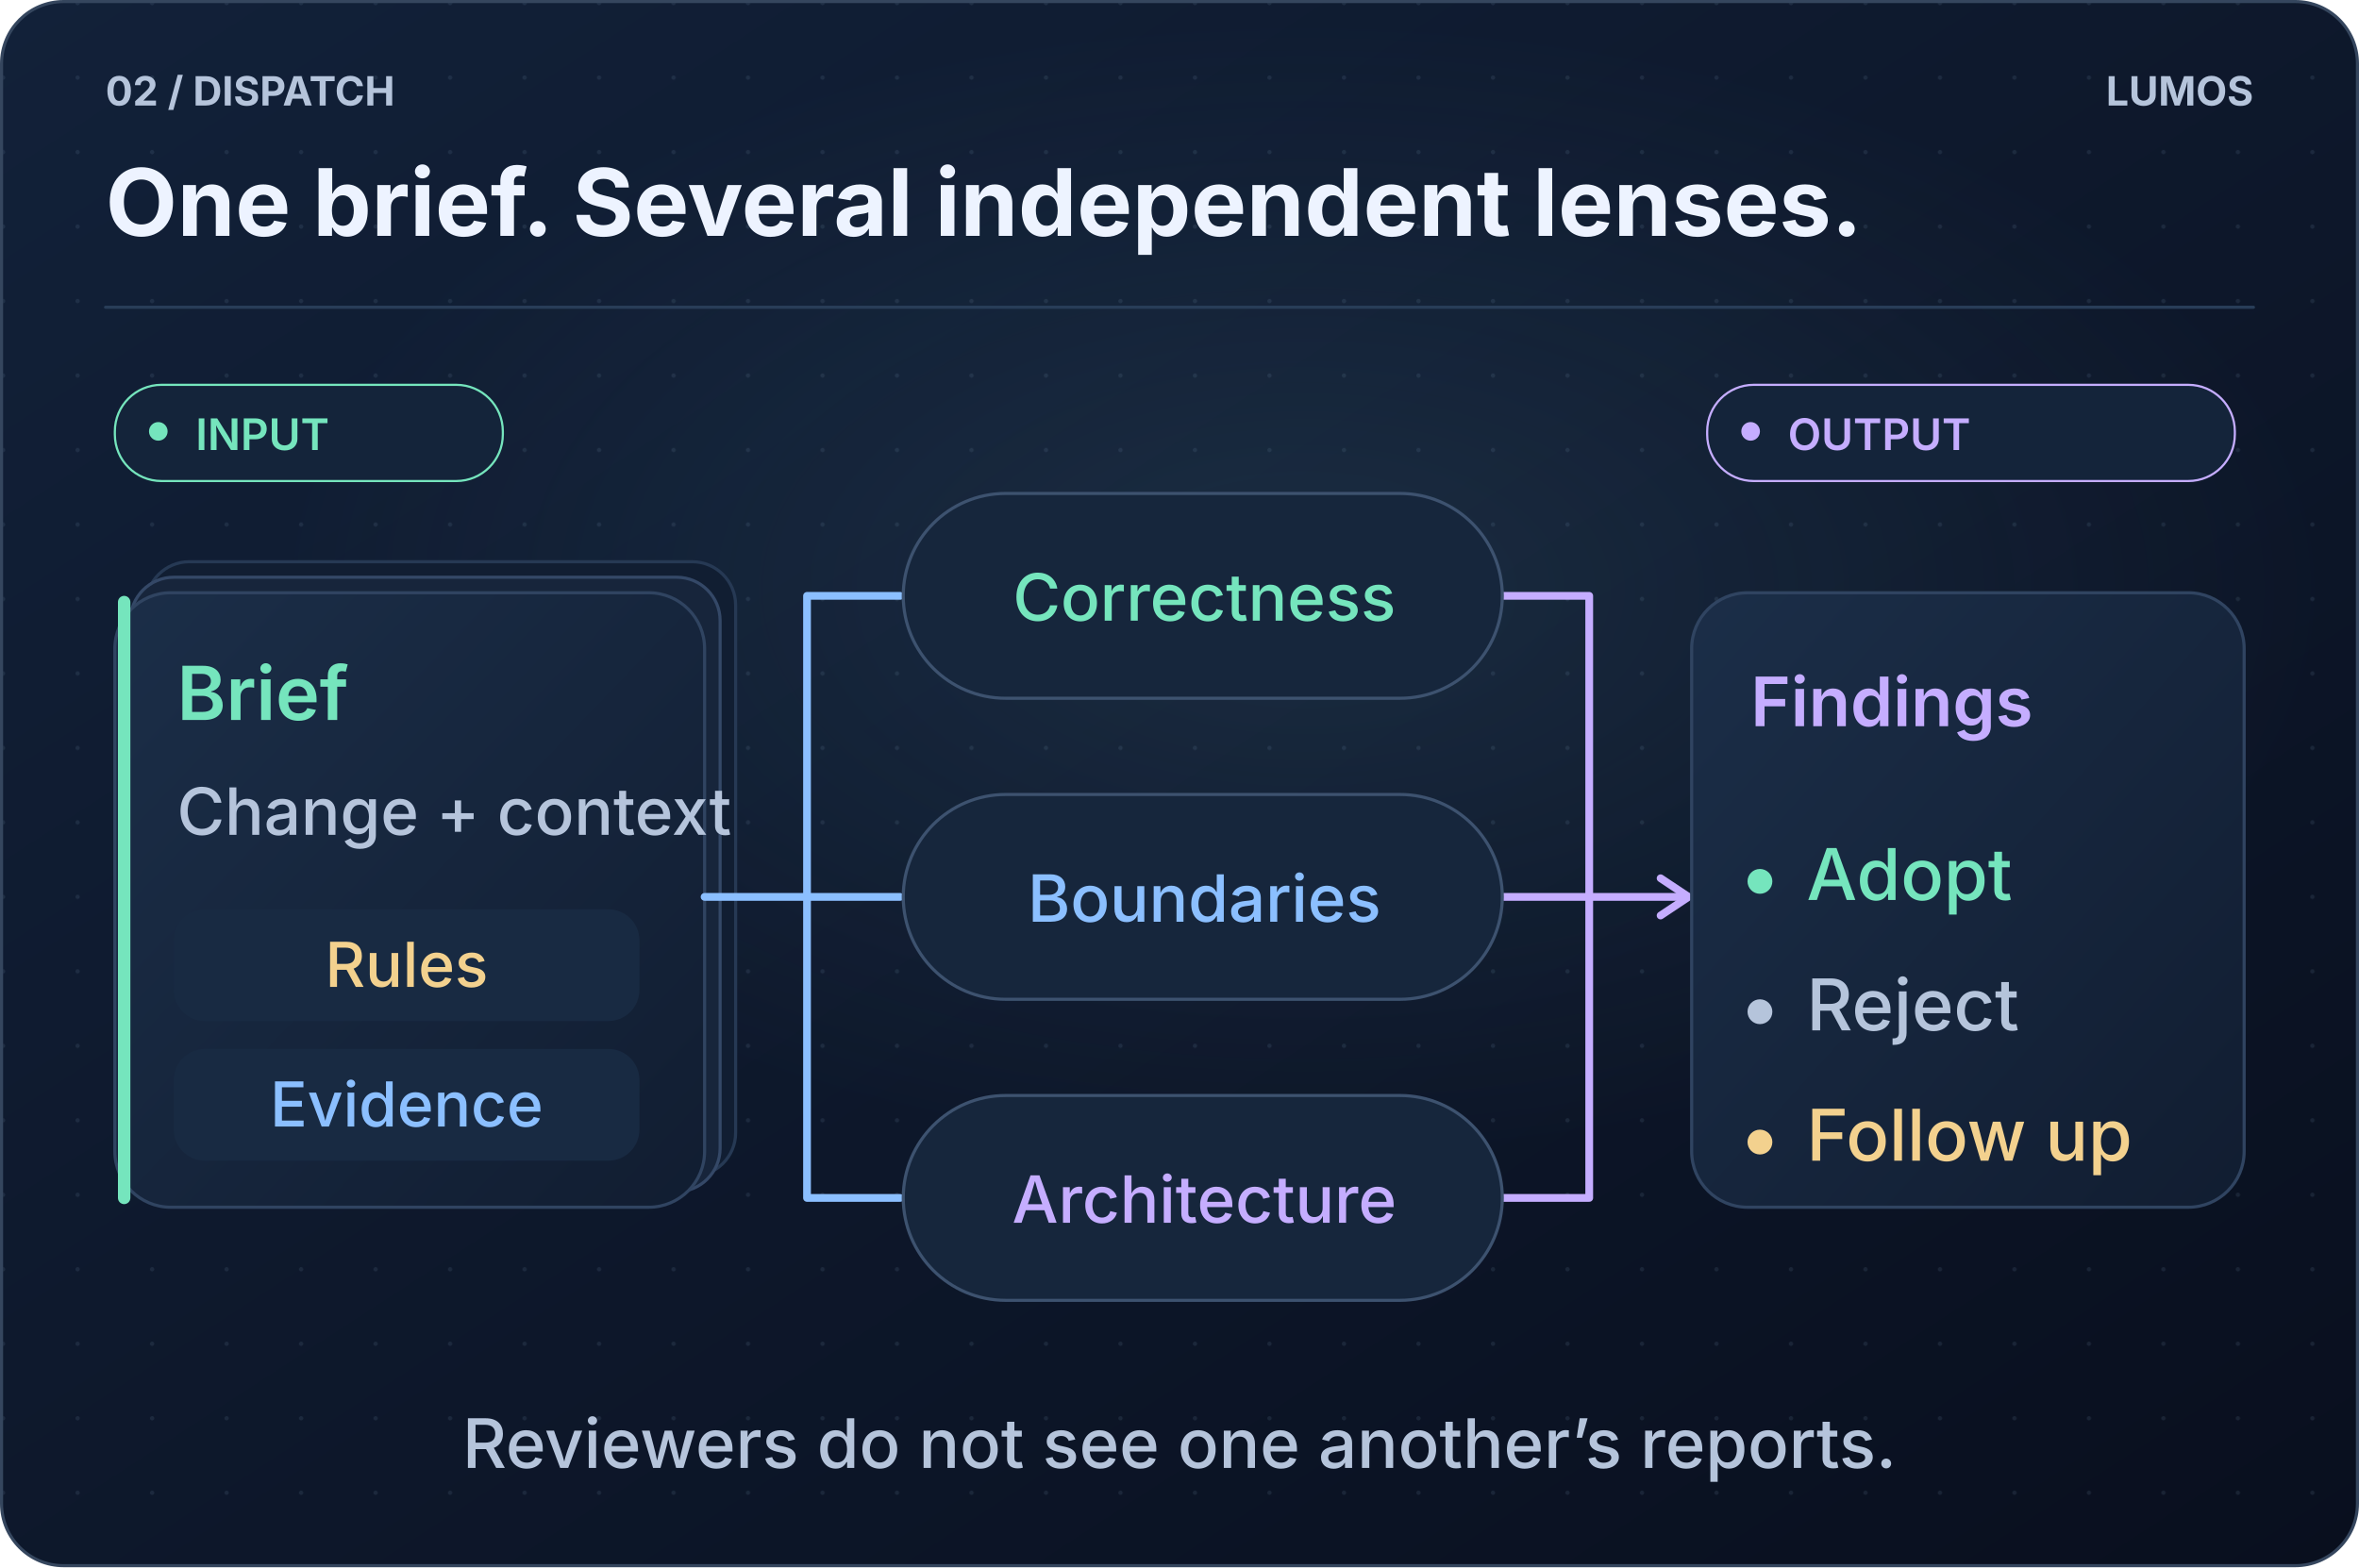
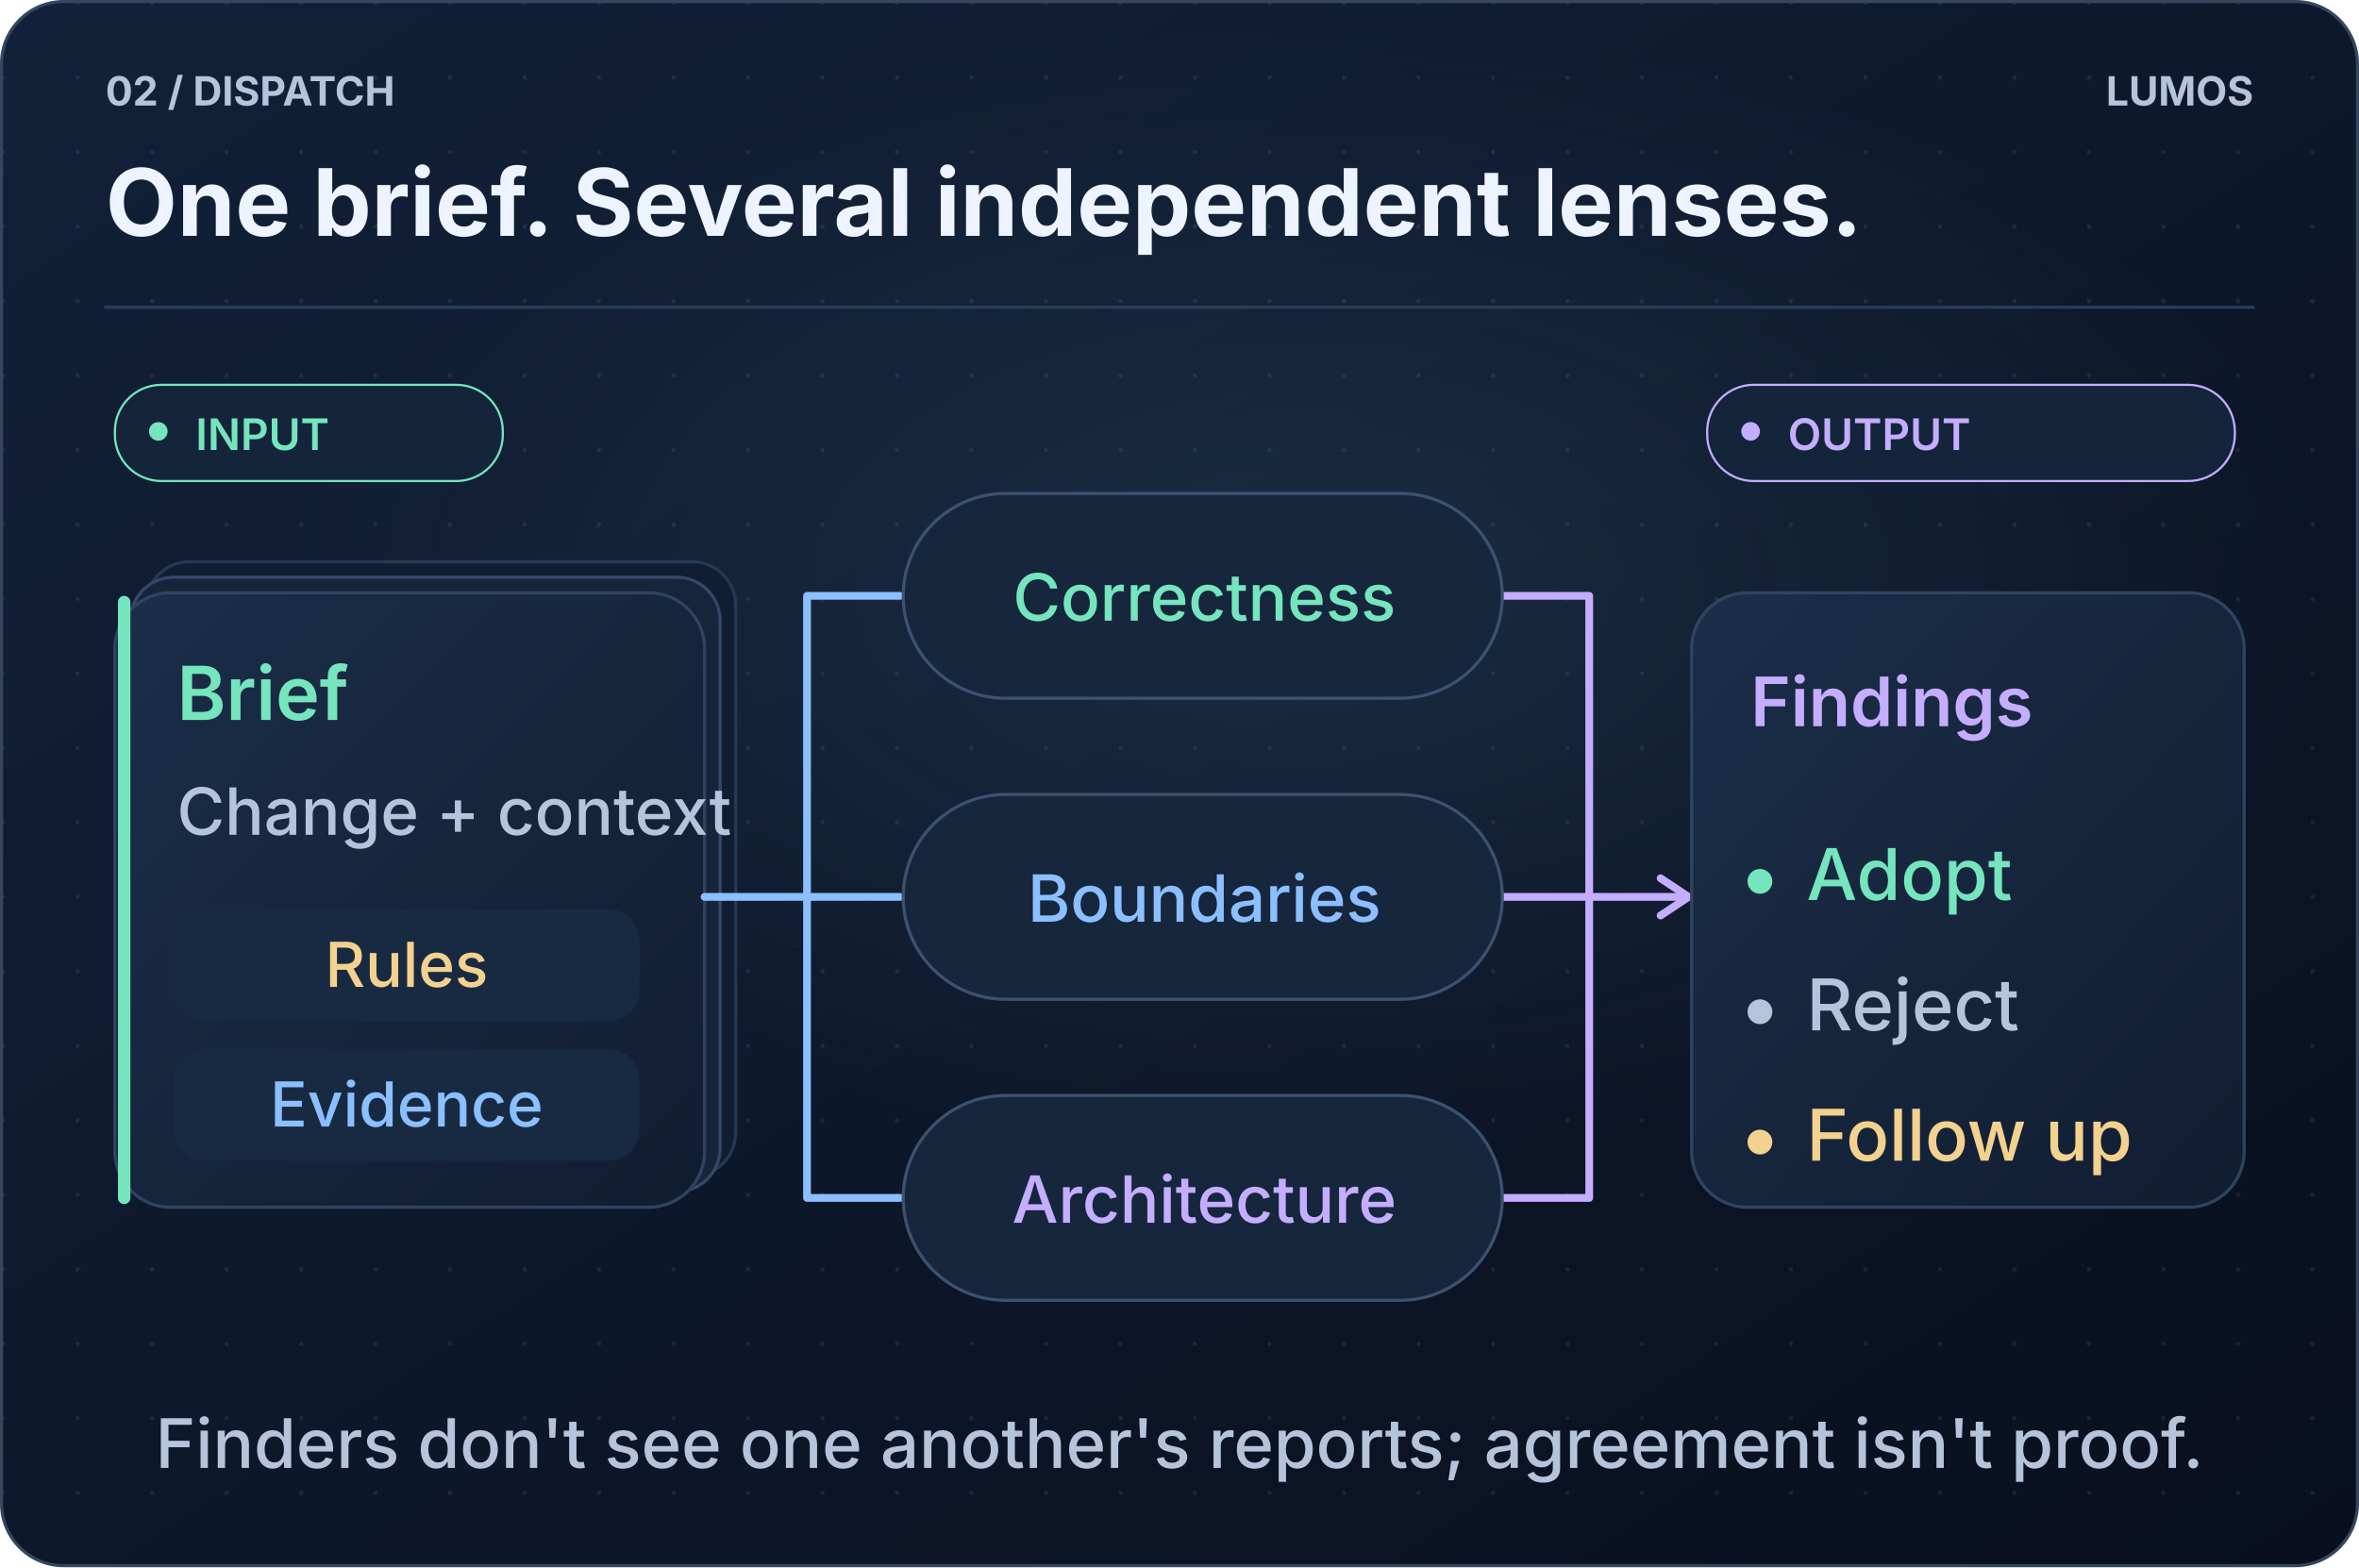
<svg xmlns="http://www.w3.org/2000/svg" width="760" height="505" viewBox="0 0 760 505" role="img" aria-labelledby="title desc">
  <defs>
    <linearGradient id="bg" x1="0" y1="0" x2="1" y2="1">
      <stop stop-color="#122139" />
      <stop offset="1" stop-color="#090f1e" />
    </linearGradient>
    <linearGradient id="panel" x1="0" y1="0" x2="1" y2="1">
      <stop stop-color="#1b2e48" />
      <stop offset="1" stop-color="#111d31" />
    </linearGradient>
    <radialGradient id="halo">
      <stop stop-color="#73b8d7" stop-opacity=".12" />
      <stop offset="1" stop-color="#73b8d7" stop-opacity="0" />
    </radialGradient>
    <pattern id="grid" width="24" height="24" patternUnits="userSpaceOnUse">
      <circle cx="1" cy="1" r=".7" fill="#718da9" opacity=".15" />
    </pattern>
  </defs>
  <rect x=".5" y=".5" width="759" height="504" rx="20" fill="url(#bg)" stroke="#35465e" />
  <rect x="1" y="1" width="758" height="503" rx="20" fill="url(#grid)" />
  <ellipse cx="420" cy="190" rx="335" ry="185" fill="url(#halo)" />
  <g font-family="Inter, 'PingFang TC', 'Noto Sans TC', 'Microsoft JhengHei', system-ui, sans-serif">
    <text x="34" y="34" font-size="13" fill="#b5c4db" text-anchor="start" font-weight="650">02 / DISPATCH</text>
    <text x="34" y="76" font-size="30" fill="#edf3ff" text-anchor="start" font-weight="650">One brief. Several independent lenses.</text>
    <path d="M34 99H726" fill="none" stroke="#283d58" stroke-width="1" stroke-linecap="round" stroke-linejoin="round" />
    <text x="726" y="34" font-size="13" fill="#b5c4db" text-anchor="end" font-weight="650">LUMOS</text>
    <rect x="37" y="124" width="125" height="31" rx="15" fill="#14243a" stroke="#75e5bd" stroke-width="0.7" />
    <circle cx="51" cy="139" r="3" fill="#75e5bd" stroke="none" stroke-width="1" />
    <text x="63" y="145" font-size="14" fill="#75e5bd" text-anchor="start" font-weight="600">INPUT</text>
    <rect x="47" y="181" width="190" height="198" rx="14" fill="#111e32" stroke="#263954" stroke-width="1" />
    <rect x="42" y="186" width="190" height="198" rx="14" fill="#17253b" stroke="#344867" stroke-width="1" />
    <rect x="37" y="191" width="190" height="198" rx="18" fill="url(#panel)" stroke="#304461" stroke-width="1" />
    <rect x="38" y="192" width="4" height="196" rx="2" fill="#75e5bd" stroke="none" stroke-width="1" />
    <text x="57" y="232" font-size="24" fill="#75e5bd" text-anchor="start" font-weight="600">Brief</text>
    <text x="57" y="269" font-size="21" fill="#b5c4db" text-anchor="start" font-weight="450">Change + context</text>
    <rect x="56" y="293" width="150" height="36" rx="10" fill="#182a42" stroke="none" stroke-width="1" />
    <text x="131.0" y="318" font-size="20" fill="#f3d18e" text-anchor="middle" font-weight="550">Rules</text>
    <rect x="56" y="338" width="150" height="36" rx="10" fill="#182a42" stroke="none" stroke-width="1" />
    <text x="131.0" y="363" font-size="20" fill="#8bbfff" text-anchor="middle" font-weight="550">Evidence</text>
    <path d="M227 289H260V192H290M260 289H290M260 289V386H290" fill="none" stroke="#8bbfff" stroke-width="2.5" stroke-linecap="round" stroke-linejoin="round" />
    <path d="M484 192H512V289H543M484 289H512M484 386H512V289" fill="none" stroke="#c5adff" stroke-width="2.5" stroke-linecap="round" stroke-linejoin="round" />
    <polyline points="535,283 544,289 535,295" fill="none" stroke="#c5adff" stroke-width="2.5" stroke-linecap="round" stroke-linejoin="round" />
    <rect x="291" y="159" width="193" height="66" rx="33" fill="#16263c" stroke="#3d526f" stroke-width="1" />
    <text x="388" y="200" font-size="21" fill="#75e5bd" text-anchor="middle" font-weight="550">Correctness</text>
    <rect x="291" y="256" width="193" height="66" rx="33" fill="#16263c" stroke="#3d526f" stroke-width="1" />
    <text x="388" y="297" font-size="21" fill="#8bbfff" text-anchor="middle" font-weight="550">Boundaries</text>
    <rect x="291" y="353" width="193" height="66" rx="33" fill="#16263c" stroke="#3d526f" stroke-width="1" />
    <text x="388" y="394" font-size="21" fill="#c5adff" text-anchor="middle" font-weight="550">Architecture</text>
    <rect x="550" y="124" width="170" height="31" rx="15" fill="#14243a" stroke="#c5adff" stroke-width="0.7" />
    <circle cx="564" cy="139" r="3" fill="#c5adff" stroke="none" stroke-width="1" />
    <text x="576" y="145" font-size="14" fill="#c5adff" text-anchor="start" font-weight="600">OUTPUT</text>
    <rect x="545" y="191" width="178" height="198" rx="18" fill="url(#panel)" stroke="#304461" stroke-width="1" />
    <text x="564" y="234" font-size="22" fill="#c5adff" text-anchor="start" font-weight="600">Findings</text>
    <circle cx="567" cy="284" r="4" fill="#75e5bd" stroke="none" stroke-width="1" />
    <text x="582" y="290" font-size="23" fill="#75e5bd" text-anchor="start" font-weight="450">Adopt</text>
    <circle cx="567" cy="326" r="4" fill="#b5c4db" stroke="none" stroke-width="1" />
    <text x="582" y="332" font-size="23" fill="#b5c4db" text-anchor="start" font-weight="450">Reject</text>
    <circle cx="567" cy="368" r="4" fill="#f3d18e" stroke="none" stroke-width="1" />
    <text x="582" y="374" font-size="23" fill="#f3d18e" text-anchor="start" font-weight="450">Follow up</text>
-     <text x="380" y="473" font-size="22" fill="#b5c4db" text-anchor="middle" font-weight="450">Reviewers do not see one another’s reports.</text>
+     <text x="380" y="473" font-size="22" fill="#b5c4db" text-anchor="middle" font-weight="450">Finders don't see one another's reports; agreement isn't proof.</text>
  </g>
</svg>
